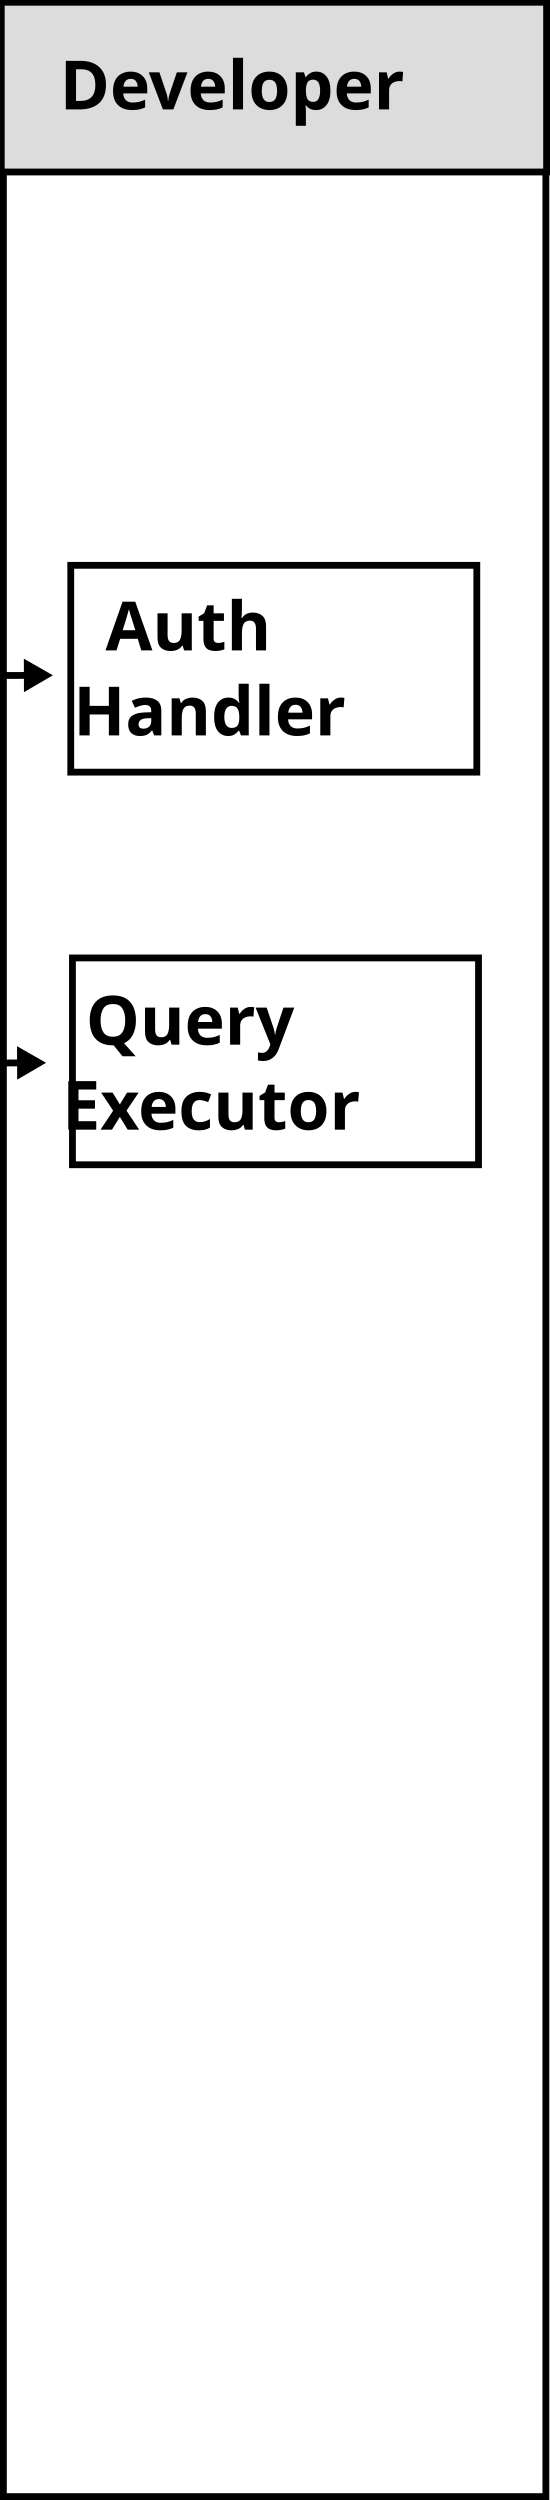
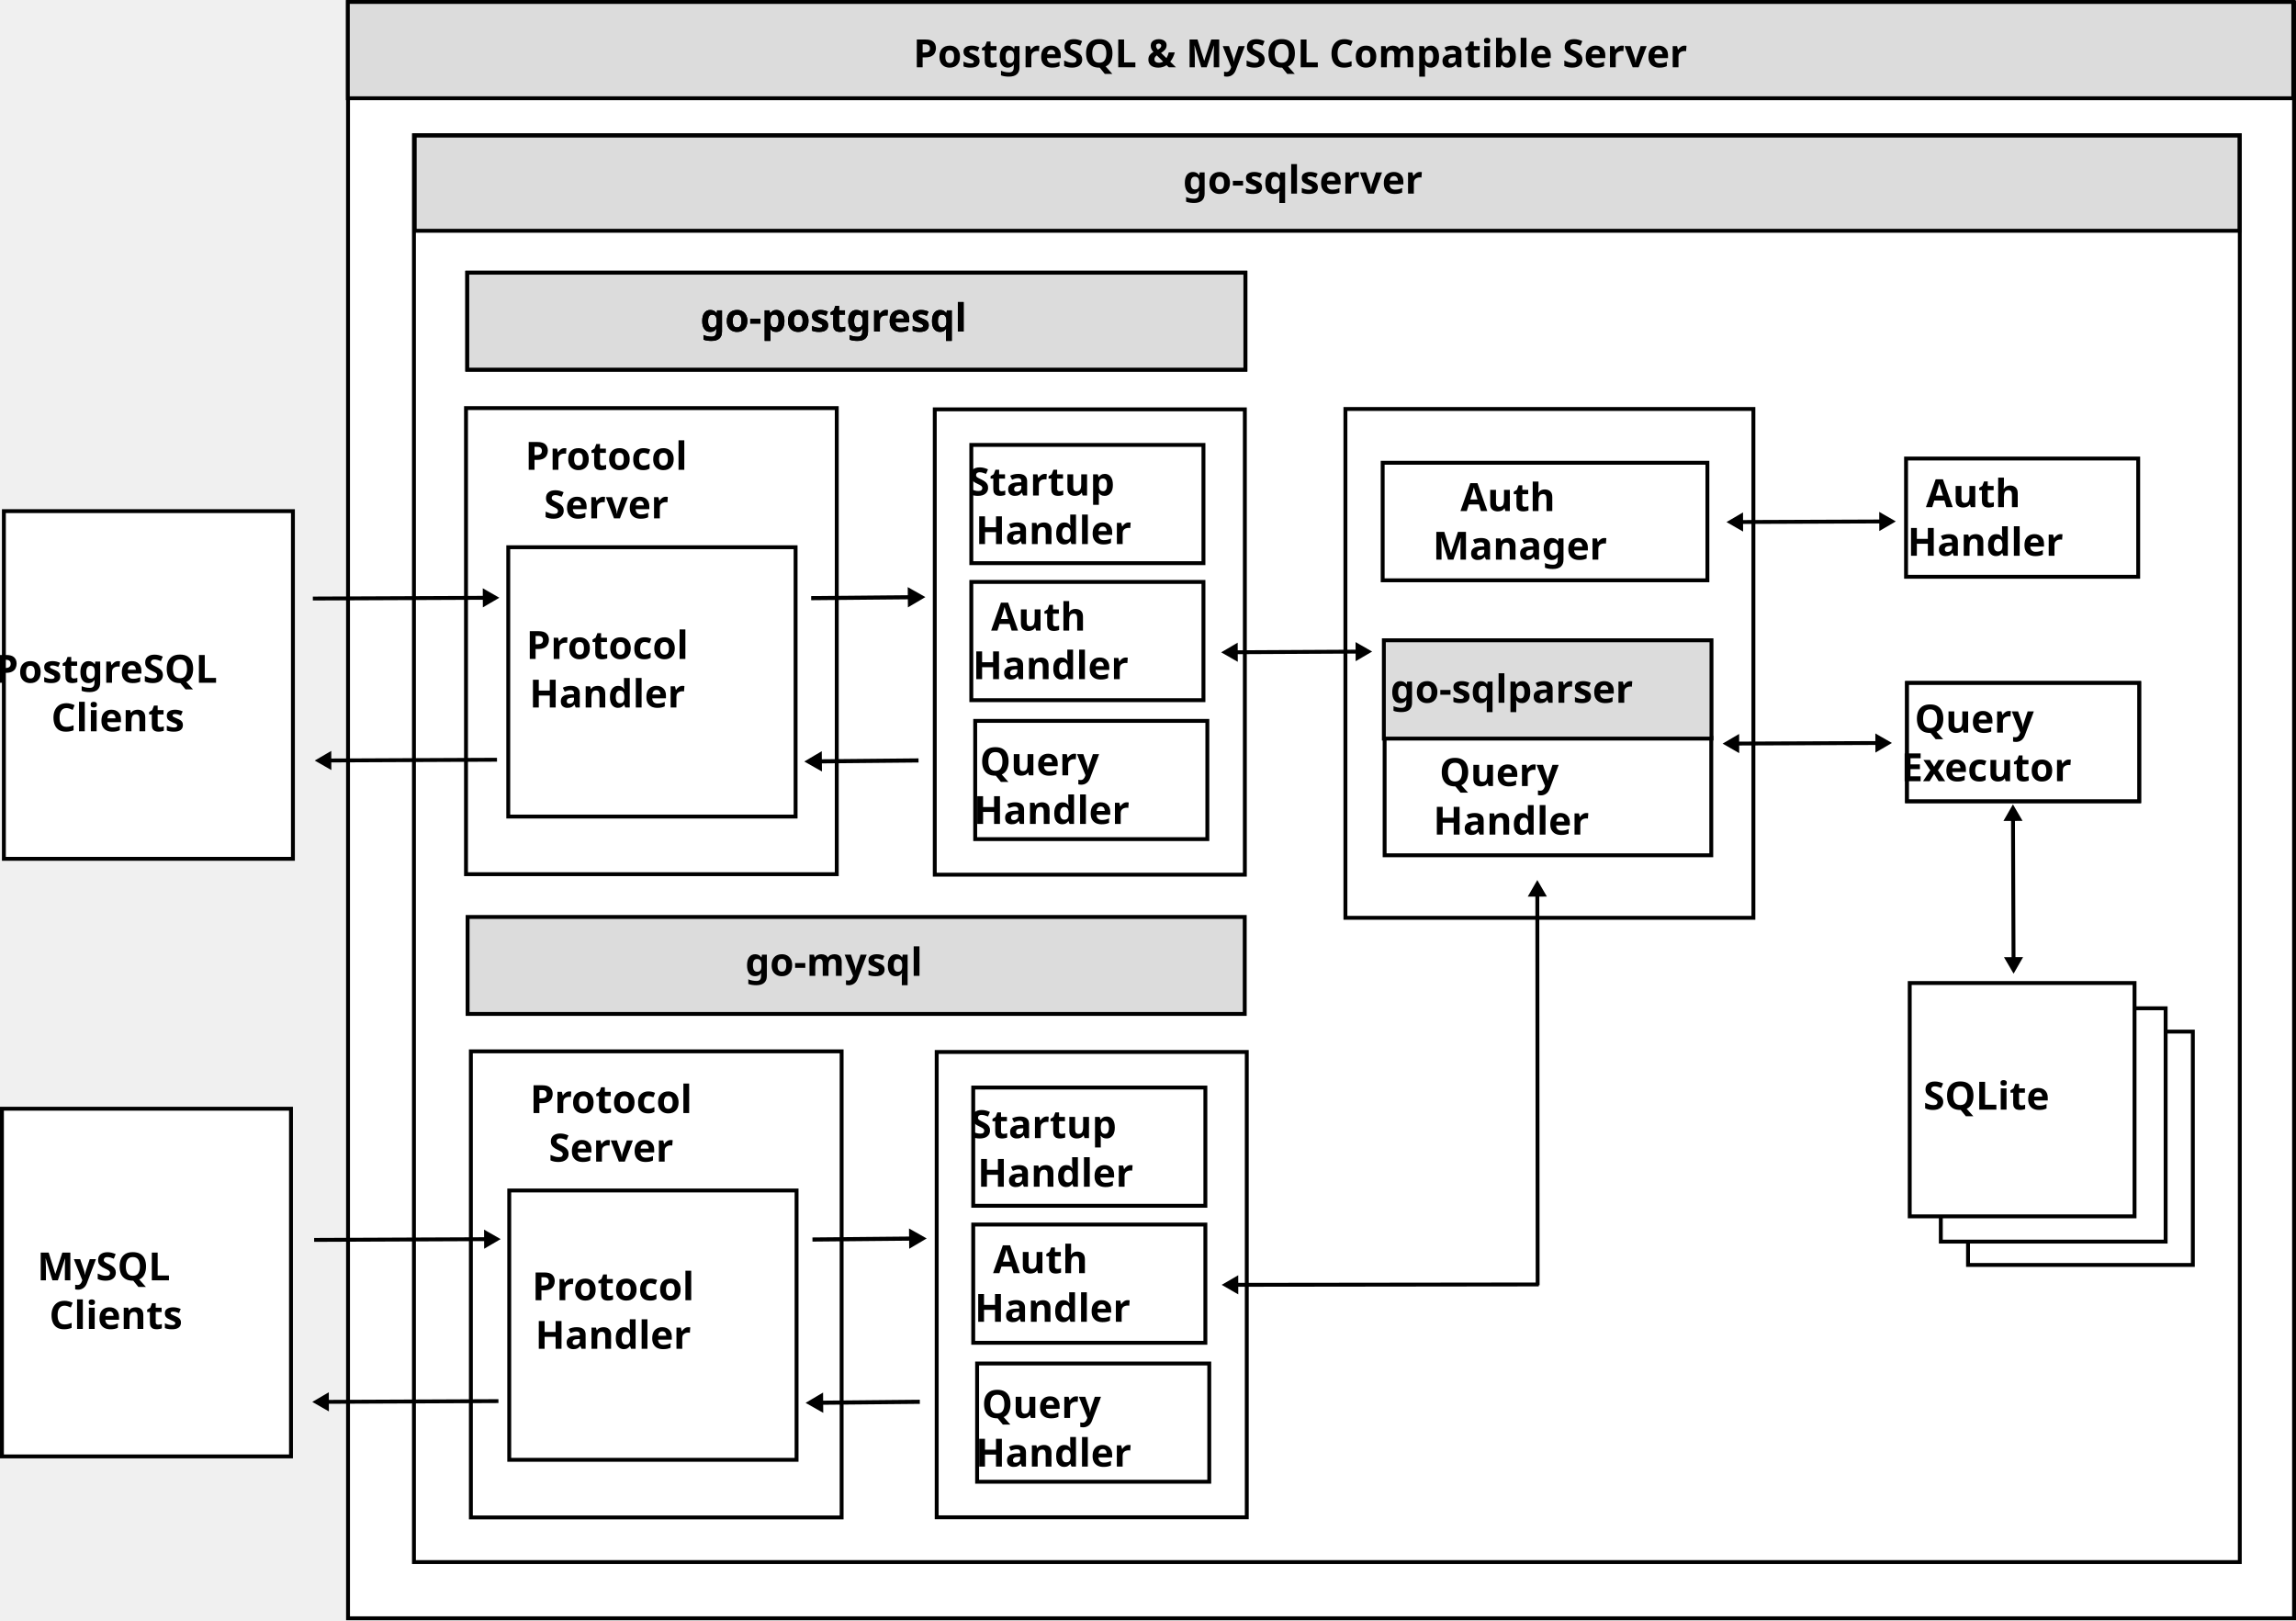
- <svg xmlns="http://www.w3.org/2000/svg" width="80.793" height="367.734" id="svg2" version="1.1">
+ <svg xmlns="http://www.w3.org/2000/svg" width="590.736" height="416.861" id="svg2" version="1.1" xml:space="preserve">
  <defs id="defs4">
    <marker style="overflow:visible" id="TriangleInM" refX="0" refY="0" orient="auto" viewBox="0 0 4.26 4.924" markerWidth="4.26" markerHeight="4.924" preserveAspectRatio="xMidYMid">
      <path transform="scale(-0.4)" style="fill:context-stroke;fill-rule:evenodd;stroke:context-stroke;stroke-width:1pt" d="M 5.77,0 -2.88,5 V -5 Z" id="path18279" />
    </marker>
    <marker style="overflow:visible" id="TriangleOutM" refX="0" refY="0" orient="auto">
      <path transform="scale(0.4)" style="fill:context-stroke;fill-rule:evenodd;stroke:context-stroke;stroke-width:1pt" d="M 5.77,0 -2.88,5 V -5 Z" id="path18288" />
    </marker>
    <linearGradient id="linearGradient5205">
      <stop style="stop-color:#370000;stop-opacity:1;" offset="0" id="stop5207" />
    </linearGradient>
    <linearGradient id="linearGradient5205-7">
      <stop id="stop5207-1" offset="0" style="stop-color:#370000;stop-opacity:1;" />
    </linearGradient>
    <linearGradient id="linearGradient5205-9">
      <stop id="stop5207-5" offset="0" style="stop-color:#370000;stop-opacity:1;" />
    </linearGradient>
    <linearGradient id="linearGradient5205-0">
      <stop id="stop5207-6" offset="0" style="stop-color:#370000;stop-opacity:1;" />
    </linearGradient>
    <linearGradient id="linearGradient5205-1">
      <stop id="stop5207-8" offset="0" style="stop-color:#370000;stop-opacity:1;" />
    </linearGradient>
    <linearGradient id="linearGradient5205-5">
      <stop id="stop5207-4" offset="0" style="stop-color:#370000;stop-opacity:1;" />
    </linearGradient>
    <linearGradient id="linearGradient5205-3">
      <stop id="stop5207-83" offset="0" style="stop-color:#370000;stop-opacity:1;" />
    </linearGradient>
    <marker style="overflow:visible" id="TriangleOutM-9" refX="0" refY="0" orient="auto">
      <path transform="scale(0.4)" style="fill:context-stroke;fill-rule:evenodd;stroke:context-stroke;stroke-width:1pt" d="M 5.77,0 -2.88,5 V -5 Z" id="path18288-3" />
    </marker>
    <marker style="overflow:visible" id="TriangleInM-8" refX="0" refY="0" orient="auto" viewBox="0 0 4.26 4.924" markerWidth="4.26" markerHeight="4.924" preserveAspectRatio="xMidYMid">
      <path transform="scale(-0.4)" style="fill:context-stroke;fill-rule:evenodd;stroke:context-stroke;stroke-width:1pt" d="M 5.77,0 -2.88,5 V -5 Z" id="path18279-0" />
    </marker>
  </defs>
-   <g id="layer2" transform="translate(-323.5522,16.49188)" style="display:inline">
-     <rect y="-50.738" x="-66.912" height="415.798" width="486.706" id="rect9" style="fill:#ffffff;fill-opacity:1;stroke:#000000;stroke-width:1;stroke-miterlimit:2.154;stroke-dasharray:none;stroke-opacity:1" />
-     <rect y="-15.992" x="324.052" height="366.734" width="79.793" id="rect4" style="fill:#ffffff;fill-opacity:1;stroke:#000000;stroke-width:1;stroke-miterlimit:2.154;stroke-dasharray:none;stroke-opacity:1" />
-     <rect y="-16.592" x="-50.016" height="367.255" width="359.413" id="rect18008" style="fill:#ffffff;fill-opacity:1;stroke:#000000;stroke-width:1;stroke-miterlimit:2.154;stroke-dasharray:none;stroke-opacity:1" />
+   <g id="layer2" transform="translate(156.4483,51.30798)" style="display:inline">
+     <rect y="-50.731" x="-66.905" height="415.784" width="500.692" id="rect9" style="fill:#ffffff;fill-opacity:1;stroke:#000000;stroke-width:1;stroke-miterlimit:2.154;stroke-dasharray:none;stroke-opacity:1" />
+     <rect y="-16.521" x="-49.945" height="367.114" width="469.772" id="rect18008" style="fill:#ffffff;fill-opacity:1;stroke:#000000;stroke-width:1;stroke-miterlimit:2.154;stroke-dasharray:none;stroke-opacity:1" />
    <rect y="53.688" x="-36.548" height="119.919" width="95.389" id="rect3109" style="fill:#ffffff;fill-opacity:1;stroke:#000000;stroke-width:1;stroke-miterlimit:2.154;stroke-dasharray:none;stroke-opacity:1" />
    <rect y="18.85" x="-36.224" height="24.947" width="200.197" id="rect3129" style="fill:#dcdcdc;fill-opacity:1;stroke:#000000;stroke-width:1;stroke-miterlimit:2.154;stroke-dasharray:none;stroke-opacity:1" />
    <rect y="80.199" x="-155.448" height="89.455" width="74.367" id="rect3165" style="fill:#ffffff;fill-opacity:1;stroke:#000000;stroke-width:1;stroke-miterlimit:2.154;stroke-dasharray:none;stroke-opacity:1" />
    <rect y="54.014" x="84.058" height="119.722" width="79.78" id="rect14031" style="fill:#ffffff;fill-opacity:1;stroke:#000000;stroke-width:1;stroke-miterlimit:2.154;stroke-dasharray:none;stroke-opacity:1" />
-     <rect y="-16.16" x="323.737" height="24.967" width="80.217" id="rect15257" style="fill:#dcdcdc;fill-opacity:1;stroke:#000000;stroke-width:1;stroke-miterlimit:2.154;stroke-dasharray:none;stroke-opacity:1" />
-     <rect y="-50.815" x="-66.962" height="24.792" width="486.556" id="rect16225" style="fill:#dcdcdc;fill-opacity:1;stroke:#000000;stroke-width:1;stroke-miterlimit:2.154;stroke-dasharray:none;stroke-opacity:1" />
+     <rect y="-50.808" x="-66.955" height="24.778" width="500.542" id="rect16225" style="fill:#dcdcdc;fill-opacity:1;stroke:#000000;stroke-width:1;stroke-miterlimit:2.154;stroke-dasharray:none;stroke-opacity:1" />
    <path style="fill:none;stroke:#000000;stroke-width:1.061px;stroke-linecap:butt;stroke-linejoin:miter;stroke-opacity:1;marker-end:url(#TriangleOutM)" d="m 52.253,102.587 26.375,-0.246" id="path18532" />
    <path style="fill:none;stroke:#000000;stroke-width:1;stroke-linecap:butt;stroke-linejoin:miter;stroke-miterlimit:4;stroke-dasharray:none;stroke-opacity:1;marker-end:url(#TriangleOutM)" d="m -75.957,102.687 45.149,-0.191" id="path18618" />
    <rect y="89.486" x="-25.676" height="69.294" width="73.926" id="rect5305" style="fill:#ffffff;fill-opacity:1;stroke:#000000;stroke-width:1;stroke-miterlimit:2.154;stroke-dasharray:none;stroke-opacity:1" />
    <path style="fill:none;stroke:#000000;stroke-width:1;stroke-linecap:butt;stroke-linejoin:miter;stroke-miterlimit:4;stroke-dasharray:none;stroke-opacity:1;marker-start:url(#TriangleInM)" d="m -72.625,144.358 44.048,-0.198" id="path7881" />
    <path style="fill:none;stroke:#000000;stroke-width:1.061px;stroke-linecap:butt;stroke-linejoin:miter;stroke-opacity:1;marker-start:url(#TriangleInM)" d="m 53.503,144.587 26.375,-0.246" id="path2478" />
    <rect y="63.165" x="93.459" height="30.421" width="59.729" id="rect1" style="fill:#ffffff;fill-opacity:1;stroke:#000000;stroke-width:1;stroke-miterlimit:2.154;stroke-dasharray:none;stroke-opacity:1" />
    <rect y="98.415" x="93.459" height="30.421" width="59.729" id="rect2" style="fill:#ffffff;fill-opacity:1;stroke:#000000;stroke-width:1;stroke-miterlimit:2.154;stroke-dasharray:none;stroke-opacity:1" />
    <rect y="134.165" x="94.459" height="30.421" width="59.729" id="rect3" style="fill:#ffffff;fill-opacity:1;stroke:#000000;stroke-width:1;stroke-miterlimit:2.154;stroke-dasharray:none;stroke-opacity:1" />
    <rect y="66.665" x="333.959" height="30.421" width="59.729" id="rect6" style="fill:#ffffff;fill-opacity:1;stroke:#000000;stroke-width:1;stroke-miterlimit:2.154;stroke-dasharray:none;stroke-opacity:1" />
    <rect y="124.415" x="334.209" height="30.421" width="59.729" id="rect7" style="fill:#ffffff;fill-opacity:1;stroke:#000000;stroke-width:1;stroke-miterlimit:2.154;stroke-dasharray:none;stroke-opacity:1" />
    <rect y="184.613" x="-36.139" height="24.948" width="199.948" id="rect3129-4" style="display:inline;fill:#dcdcdc;fill-opacity:1;stroke:#000000;stroke-width:1;stroke-miterlimit:2.154;stroke-dasharray:none;stroke-opacity:1" />
    <text xml:space="preserve" style="font-style:normal;font-variant:normal;font-weight:normal;font-stretch:normal;line-height:0%;font-family:Arial;-inkscape-font-specification:Arial;text-align:center;letter-spacing:0px;word-spacing:0px;writing-mode:lr-tb;text-anchor:middle;display:inline;fill:#000000;fill-opacity:1;stroke:none;stroke-width:1;stroke-miterlimit:2.154;stroke-dasharray:none" x="66.438" y="199.763" id="text3131-9">
      <tspan y="199.763" x="66.438" id="tspan3133-7" style="font-style:normal;font-variant:normal;font-weight:bold;font-stretch:normal;font-size:10px;line-height:1.25;font-family:'Source Code Pro';-inkscape-font-specification:'Source Code Pro Bold';stroke-width:1;stroke-miterlimit:2.154;stroke-dasharray:none">go-mysql</tspan>
    </text>
    <rect y="219.35" x="84.552" height="119.722" width="79.78" id="rect14031-1" style="display:inline;fill:#ffffff;fill-opacity:1;stroke:#000000;stroke-width:1;stroke-miterlimit:2.154;stroke-dasharray:none;stroke-opacity:1" />
    <rect y="228.501" x="93.952" height="30.421" width="59.729" id="rect1-7" style="display:inline;fill:#ffffff;fill-opacity:1;stroke:#000000;stroke-width:1;stroke-miterlimit:2.154;stroke-dasharray:none;stroke-opacity:1" />
    <rect y="263.751" x="93.952" height="30.421" width="59.729" id="rect2-2" style="display:inline;fill:#ffffff;fill-opacity:1;stroke:#000000;stroke-width:1;stroke-miterlimit:2.154;stroke-dasharray:none;stroke-opacity:1" />
    <rect y="299.501" x="94.952" height="30.421" width="59.729" id="rect3-3" style="display:inline;fill:#ffffff;fill-opacity:1;stroke:#000000;stroke-width:1;stroke-miterlimit:2.154;stroke-dasharray:none;stroke-opacity:1" />
    <text id="text3125-6" y="241.513" x="122.92" style="font-style:normal;font-variant:normal;font-weight:bold;font-stretch:normal;line-height:0%;font-family:'Source Code Pro';-inkscape-font-specification:'Source Code Pro Bold';text-align:center;letter-spacing:0px;word-spacing:0px;writing-mode:lr-tb;text-anchor:middle;display:inline;fill:#000000;fill-opacity:1;stroke:none;stroke-width:1;stroke-miterlimit:2.154;stroke-dasharray:none" xml:space="preserve">
      <tspan id="tspan3127-5" y="241.513" x="122.92" style="font-size:10px;line-height:1.25">Startup</tspan>
      <tspan y="254.013" x="122.92" style="font-size:10px;line-height:1.25" id="tspan12849-5">Handler</tspan>
    </text>
    <text id="text2-8" y="276.263" x="122.17" style="font-style:normal;font-variant:normal;font-weight:bold;font-stretch:normal;line-height:0%;font-family:'Source Code Pro';-inkscape-font-specification:'Source Code Pro Bold';text-align:center;letter-spacing:0px;word-spacing:0px;writing-mode:lr-tb;text-anchor:middle;display:inline;fill:#000000;fill-opacity:1;stroke:none;stroke-width:1;stroke-miterlimit:2.154;stroke-dasharray:none" xml:space="preserve">
      <tspan id="tspan1-1" y="276.263" x="122.17" style="font-size:10px;line-height:1.25">Auth</tspan>
      <tspan y="288.763" x="122.17" style="font-size:10px;line-height:1.25" id="tspan2-4">Handler</tspan>
    </text>
    <text id="text4-7" y="313.513" x="122.42" style="font-style:normal;font-variant:normal;font-weight:bold;font-stretch:normal;line-height:0%;font-family:'Source Code Pro';-inkscape-font-specification:'Source Code Pro Bold';text-align:center;letter-spacing:0px;word-spacing:0px;writing-mode:lr-tb;text-anchor:middle;display:inline;fill:#000000;fill-opacity:1;stroke:none;stroke-width:1;stroke-miterlimit:2.154;stroke-dasharray:none" xml:space="preserve">
      <tspan id="tspan3-1" y="313.513" x="122.42" style="font-size:10px;line-height:1.25">Query</tspan>
      <tspan y="326.013" x="122.42" style="font-size:10px;line-height:1.25" id="tspan4-3">Handler</tspan>
    </text>
    <rect y="219.188" x="-35.298" height="119.919" width="95.389" id="rect22" style="fill:#ffffff;fill-opacity:1;stroke:#000000;stroke-width:1;stroke-miterlimit:2.154;stroke-dasharray:none;stroke-opacity:1" />
    <path style="display:inline;fill:none;stroke:#000000;stroke-width:1.061px;stroke-linecap:butt;stroke-linejoin:miter;stroke-opacity:1;marker-end:url(#TriangleOutM-9)" d="m 52.587,267.601 26.375,-0.246" id="path18532-9" />
    <path style="display:inline;fill:none;stroke:#000000;stroke-width:1;stroke-linecap:butt;stroke-linejoin:miter;stroke-miterlimit:4;stroke-dasharray:none;stroke-opacity:1;marker-end:url(#TriangleOutM-9)" d="m -75.622,267.7 45.149,-0.191" id="path18618-0" />
    <path style="display:inline;fill:none;stroke:#000000;stroke-width:1;stroke-linecap:butt;stroke-linejoin:miter;stroke-miterlimit:4;stroke-dasharray:none;stroke-opacity:1;marker-start:url(#TriangleInM-8)" d="m -73.257,309.371 45.053,-0.195" id="path7881-2" />
    <path style="display:inline;fill:none;stroke:#000000;stroke-width:1.061px;stroke-linecap:butt;stroke-linejoin:miter;stroke-opacity:1;marker-start:url(#TriangleInM-8)" d="m 53.837,309.601 26.375,-0.246" id="path2478-7" />
    <rect y="233.949" x="-155.948" height="89.455" width="74.367" id="rect33" style="fill:#ffffff;fill-opacity:1;stroke:#000000;stroke-width:1;stroke-miterlimit:2.154;stroke-dasharray:none;stroke-opacity:1" />
    <rect y="18.85" x="-36.224" height="24.947" width="200.197" id="rect35" style="fill:#dcdcdc;fill-opacity:1;stroke:#000000;stroke-width:1;stroke-miterlimit:2.154;stroke-dasharray:none;stroke-opacity:1" />
    <rect y="53.919" x="189.713" height="130.912" width="104.971" id="rect36" style="fill:#ffffff;fill-opacity:1;stroke:#000000;stroke-width:1;stroke-miterlimit:2.154;stroke-dasharray:none;stroke-opacity:1" />
    <rect y="67.754" x="199.298" height="30.241" width="83.55" id="rect38" style="fill:#ffffff;fill-opacity:1;stroke:#000000;stroke-width:1;stroke-miterlimit:2.154;stroke-dasharray:none;stroke-opacity:1" />
    <rect y="138.506" x="199.8" height="30.238" width="84.046" id="rect39" style="fill:#ffffff;fill-opacity:1;stroke:#000000;stroke-width:1;stroke-miterlimit:2.154;stroke-dasharray:none;stroke-opacity:1" />
    <rect y="113.426" x="199.603" height="25.295" width="84.295" id="rect44" style="fill:#dcdcdc;fill-opacity:1;stroke:#000000;stroke-width:1;stroke-miterlimit:2.154;stroke-dasharray:none;stroke-opacity:1" />
-     <rect y="-16.49" x="-49.814" height="24.628" width="359.128" id="rect45" style="fill:#dcdcdc;fill-opacity:1;stroke:#000000;stroke-width:1;stroke-miterlimit:2.154;stroke-dasharray:none;stroke-opacity:1" />
+     <rect y="-16.421" x="-49.745" height="24.489" width="469.489" id="rect45" style="fill:#dcdcdc;fill-opacity:1;stroke:#000000;stroke-width:1;stroke-miterlimit:2.154;stroke-dasharray:none;stroke-opacity:1" />
    <path style="fill:none;stroke:#000000;stroke-width:1;stroke-linecap:butt;stroke-linejoin:miter;stroke-dasharray:none;stroke-opacity:1;marker-start:url(#TriangleInM);marker-end:url(#TriangleOutM)" d="m 160.588,116.511 33.163,-0.17" id="path18616" />
    <path style="fill:none;stroke:#000000;stroke-width:1;stroke-linecap:butt;stroke-linejoin:miter;stroke-dasharray:none;stroke-opacity:1;marker-start:url(#TriangleInM)" d="m 160.721,279.258 78.735,-0.095" id="path46" />
    <path style="fill:none;stroke:#000000;stroke-width:1;stroke-linecap:butt;stroke-linejoin:miter;stroke-dasharray:none;stroke-opacity:1;marker-end:url(#TriangleOutM)" d="m 239.17,279.356 -0.082,-101.403" id="path1" />
    <rect y="254.986" x="-25.426" height="69.294" width="73.926" id="rect5" style="fill:#ffffff;fill-opacity:1;stroke:#000000;stroke-width:1;stroke-miterlimit:2.154;stroke-dasharray:none;stroke-opacity:1" />
    <path style="fill:none;stroke:#000000;stroke-width:1;stroke-linecap:butt;stroke-linejoin:miter;stroke-dasharray:none;stroke-opacity:1;marker-start:url(#TriangleInM);marker-end:url(#TriangleOutM)" d="m 290.603,83 37.883,-0.147" id="path2" />
    <path style="fill:none;stroke:#000000;stroke-width:1;stroke-linecap:butt;stroke-linejoin:miter;stroke-dasharray:none;stroke-opacity:1;marker-start:url(#TriangleInM);marker-end:url(#TriangleOutM)" d="m 289.603,140 37.883,-0.147" id="path3" />
+     <rect y="124.415" x="334.209" height="30.421" width="59.729" id="rect4" style="fill:#ffffff;fill-opacity:1;stroke:#000000;stroke-width:1;stroke-miterlimit:2.154;stroke-dasharray:none;stroke-opacity:1" />
+     <path style="fill:none;stroke:#000000;stroke-width:1;stroke-linecap:butt;stroke-linejoin:miter;stroke-dasharray:none;stroke-opacity:1;marker-start:url(#TriangleInM);marker-end:url(#TriangleOutM)" d="m 361.471,158.485 0.147,37.883" id="path18" />
+     <rect y="214.108" x="349.903" height="60.033" width="57.842" id="rect19" style="fill:#ffffff;fill-opacity:1;stroke:#000000;stroke-width:1;stroke-miterlimit:2.154;stroke-dasharray:none;stroke-opacity:1" />
+     <rect y="208.108" x="342.903" height="60.033" width="57.842" id="rect18" style="fill:#ffffff;fill-opacity:1;stroke:#000000;stroke-width:1;stroke-miterlimit:2.154;stroke-dasharray:none;stroke-opacity:1" />
+     <rect y="201.608" x="334.903" height="60.033" width="57.842" id="rect8" style="fill:#ffffff;fill-opacity:1;stroke:#000000;stroke-width:1;stroke-miterlimit:2.154;stroke-dasharray:none;stroke-opacity:1" />
  </g>
-   <g id="layer1" transform="translate(-509.5522,-181.8703)" style="display:inline">
+   <g id="layer1" transform="translate(-29.55171,-147.0542)" style="display:inline">
    <text xml:space="preserve" style="font-style:normal;font-variant:normal;font-weight:bold;font-stretch:normal;line-height:0%;font-family:'Source Code Pro';-inkscape-font-specification:'Source Code Pro Bold';text-align:center;letter-spacing:0px;word-spacing:0px;writing-mode:lr-tb;text-anchor:middle;fill:#000000;fill-opacity:1;stroke:none;stroke-width:1;stroke-miterlimit:2.154;stroke-dasharray:none" x="196.456" y="267.921" id="text3115">
      <tspan x="196.456" y="267.921" style="font-size:10px;line-height:1.25" id="tspan6185">Protocol</tspan>
      <tspan x="196.456" y="280.421" style="font-size:10px;line-height:1.25" id="tspan13">Server</tspan>
      <tspan x="196.456" y="292.921" style="font-size:10px;line-height:1.25" id="tspan11643" />
      <tspan x="196.456" y="299.746" style="font-size:10px;line-height:1.25" id="tspan5357" />
    </text>
    <text id="text3125" y="274.539" x="308.426" style="font-style:normal;font-variant:normal;font-weight:bold;font-stretch:normal;line-height:0%;font-family:'Source Code Pro';-inkscape-font-specification:'Source Code Pro Bold';text-align:center;letter-spacing:0px;word-spacing:0px;writing-mode:lr-tb;text-anchor:middle;fill:#000000;fill-opacity:1;stroke:none;stroke-width:1;stroke-miterlimit:2.154;stroke-dasharray:none" xml:space="preserve">
      <tspan id="tspan3127" y="274.539" x="308.426" style="font-size:10px;line-height:1.25">Startup</tspan>
      <tspan y="287.039" x="308.426" style="font-size:10px;line-height:1.25" id="tspan12849">Handler</tspan>
    </text>
    <text xml:space="preserve" style="font-style:normal;font-variant:normal;font-weight:normal;font-stretch:normal;line-height:0%;font-family:Arial;-inkscape-font-specification:Arial;text-align:center;letter-spacing:0px;word-spacing:0px;writing-mode:lr-tb;text-anchor:middle;fill:#000000;fill-opacity:1;stroke:none;stroke-width:1;stroke-miterlimit:2.154;stroke-dasharray:none" x="252.353" y="232.362" id="text3131">
      <tspan y="232.362" x="252.353" id="tspan3133" style="font-style:normal;font-variant:normal;font-weight:bold;font-stretch:normal;font-size:10px;line-height:1.25;font-family:'Source Code Pro';-inkscape-font-specification:'Source Code Pro Bold';stroke-width:1;stroke-miterlimit:2.154;stroke-dasharray:none">go-postgresql</tspan>
    </text>
    <text xml:space="preserve" style="font-style:normal;font-variant:normal;font-weight:bold;font-stretch:normal;line-height:0%;font-family:'Source Code Pro';-inkscape-font-specification:'Source Code Pro Bold';text-align:center;letter-spacing:0px;word-spacing:0px;writing-mode:lr-tb;text-anchor:middle;fill:#000000;fill-opacity:1;stroke:none;stroke-width:1;stroke-miterlimit:2.154;stroke-dasharray:none" x="67.662" y="322.715" id="text3169">
      <tspan x="67.662" y="322.715" id="tspan3167" style="font-size:10px;line-height:1.25">PostgreSQL</tspan>
      <tspan x="67.662" y="335.215" style="font-size:10px;line-height:1.25" id="tspan4611">Clients</tspan>
    </text>
-     <text xml:space="preserve" style="font-style:normal;font-variant:normal;font-weight:normal;font-stretch:normal;line-height:0%;font-family:Arial;-inkscape-font-specification:Arial;text-align:center;letter-spacing:0px;word-spacing:0px;writing-mode:lr-tb;text-anchor:middle;fill:#000000;fill-opacity:1;stroke:none;stroke-width:1;stroke-miterlimit:2.154;stroke-dasharray:none" x="552.029" y="197.965" id="text15261">
-       <tspan y="197.965" x="552.029" id="tspan15259" style="font-style:normal;font-variant:normal;font-weight:bold;font-stretch:normal;font-size:10px;line-height:1.25;font-family:'Source Code Pro';-inkscape-font-specification:'Source Code Pro Bold';stroke-width:1;stroke-miterlimit:2.154;stroke-dasharray:none">Developer</tspan>
-     </text>
-     <text xml:space="preserve" style="font-style:normal;font-variant:normal;font-weight:normal;font-stretch:normal;line-height:0%;font-family:Arial;-inkscape-font-specification:Arial;text-align:center;letter-spacing:0px;word-spacing:0px;writing-mode:lr-tb;text-anchor:middle;fill:#000000;fill-opacity:1;stroke:none;stroke-width:1;stroke-miterlimit:2.154;stroke-dasharray:none" x="360.941" y="163.362" id="text16229">
-       <tspan y="163.362" x="360.941" id="tspan16227" style="font-style:normal;font-variant:normal;font-weight:bold;font-stretch:normal;font-size:10px;line-height:1.25;font-family:'Source Code Pro';-inkscape-font-specification:'Source Code Pro Bold';stroke-width:1;stroke-miterlimit:2.154;stroke-dasharray:none">PostgreSQL &amp; MySQL Compatible Server</tspan>
+     <text xml:space="preserve" style="font-style:normal;font-variant:normal;font-weight:normal;font-stretch:normal;line-height:0%;font-family:Arial;-inkscape-font-specification:Arial;text-align:center;letter-spacing:0px;word-spacing:0px;writing-mode:lr-tb;text-anchor:middle;fill:#000000;fill-opacity:1;stroke:none;stroke-width:1;stroke-miterlimit:2.154;stroke-dasharray:none" x="372.441" y="164.362" id="text16229">
+       <tspan y="164.362" x="372.441" id="tspan16227" style="font-style:normal;font-variant:normal;font-weight:bold;font-stretch:normal;font-size:10px;line-height:1.25;font-family:'Source Code Pro';-inkscape-font-specification:'Source Code Pro Bold';stroke-width:1;stroke-miterlimit:2.154;stroke-dasharray:none">PostgreSQL &amp; MySQL Compatible Server</tspan>
    </text>
    <text xml:space="preserve" style="font-style:normal;font-variant:normal;font-weight:bold;font-stretch:normal;line-height:0%;font-family:'Source Code Pro';-inkscape-font-specification:'Source Code Pro Bold';text-align:center;letter-spacing:0px;word-spacing:0px;writing-mode:lr-tb;text-anchor:middle;fill:#000000;fill-opacity:1;stroke:none;stroke-width:1;stroke-miterlimit:2.154;stroke-dasharray:none" x="196.735" y="304.083" id="text5313">
      <tspan x="196.735" y="304.083" style="font-size:10px;line-height:1.25" id="tspan5307" />
      <tspan x="196.735" y="316.583" style="font-size:10px;line-height:1.25" id="tspan5309">Protocol</tspan>
      <tspan x="196.735" y="329.083" style="font-size:10px;line-height:1.25" id="tspan5">Handler</tspan>
      <tspan x="196.735" y="335.907" style="font-size:10px;line-height:1.25" id="tspan5311" />
    </text>
    <text id="text2" y="309.289" x="307.676" style="font-style:normal;font-variant:normal;font-weight:bold;font-stretch:normal;line-height:0%;font-family:'Source Code Pro';-inkscape-font-specification:'Source Code Pro Bold';text-align:center;letter-spacing:0px;word-spacing:0px;writing-mode:lr-tb;text-anchor:middle;fill:#000000;fill-opacity:1;stroke:none;stroke-width:1;stroke-miterlimit:2.154;stroke-dasharray:none" xml:space="preserve">
      <tspan id="tspan1" y="309.289" x="307.676" style="font-size:10px;line-height:1.25">Auth</tspan>
      <tspan y="321.789" x="307.676" style="font-size:10px;line-height:1.25" id="tspan2">Handler</tspan>
    </text>
    <text id="text4" y="346.539" x="307.926" style="font-style:normal;font-variant:normal;font-weight:bold;font-stretch:normal;line-height:0%;font-family:'Source Code Pro';-inkscape-font-specification:'Source Code Pro Bold';text-align:center;letter-spacing:0px;word-spacing:0px;writing-mode:lr-tb;text-anchor:middle;fill:#000000;fill-opacity:1;stroke:none;stroke-width:1;stroke-miterlimit:2.154;stroke-dasharray:none" xml:space="preserve">
      <tspan id="tspan3" y="346.539" x="307.926" style="font-size:10px;line-height:1.25">Query</tspan>
      <tspan y="359.039" x="307.926" style="font-size:10px;line-height:1.25" id="tspan4">Handler</tspan>
    </text>
    <text id="text10" y="277.539" x="548.177" style="font-style:normal;font-variant:normal;font-weight:bold;font-stretch:normal;line-height:0%;font-family:'Source Code Pro';-inkscape-font-specification:'Source Code Pro Bold';text-align:center;letter-spacing:0px;word-spacing:0px;writing-mode:lr-tb;text-anchor:middle;fill:#000000;fill-opacity:1;stroke:none;stroke-width:1;stroke-miterlimit:2.154;stroke-dasharray:none" xml:space="preserve">
      <tspan id="tspan9" y="277.539" x="548.177" style="font-size:10px;line-height:1.25">Auth</tspan>
      <tspan y="290.039" x="548.177" style="font-size:10px;line-height:1.25" id="tspan10">Handler</tspan>
    </text>
    <text id="text12" y="335.539" x="548.427" style="font-style:normal;font-variant:normal;font-weight:bold;font-stretch:normal;line-height:0%;font-family:'Source Code Pro';-inkscape-font-specification:'Source Code Pro Bold';text-align:center;letter-spacing:0px;word-spacing:0px;writing-mode:lr-tb;text-anchor:middle;fill:#000000;fill-opacity:1;stroke:none;stroke-width:1;stroke-miterlimit:2.154;stroke-dasharray:none" xml:space="preserve">
      <tspan id="tspan11" y="335.539" x="548.427" style="font-size:10px;line-height:1.25">Query</tspan>
      <tspan y="348.039" x="548.427" style="font-size:10px;line-height:1.25" id="tspan12">Executor</tspan>
    </text>
    <text xml:space="preserve" style="font-style:normal;font-variant:normal;font-weight:bold;font-stretch:normal;line-height:0%;font-family:'Source Code Pro';-inkscape-font-specification:'Source Code Pro Bold';text-align:center;letter-spacing:0px;word-spacing:0px;writing-mode:lr-tb;text-anchor:middle;fill:#000000;fill-opacity:1;stroke:none;stroke-width:1;stroke-miterlimit:2.154;stroke-dasharray:none" x="197.706" y="433.421" id="text27">
      <tspan x="197.706" y="433.421" style="font-size:10px;line-height:1.25" id="tspan24">Protocol</tspan>
      <tspan x="197.706" y="445.921" style="font-size:10px;line-height:1.25" id="tspan25">Server</tspan>
      <tspan x="197.706" y="458.421" style="font-size:10px;line-height:1.25" id="tspan26" />
      <tspan x="197.706" y="465.246" style="font-size:10px;line-height:1.25" id="tspan27" />
    </text>
    <text xml:space="preserve" style="font-style:normal;font-variant:normal;font-weight:bold;font-stretch:normal;line-height:0%;font-family:'Source Code Pro';-inkscape-font-specification:'Source Code Pro Bold';text-align:center;letter-spacing:0px;word-spacing:0px;writing-mode:lr-tb;text-anchor:middle;fill:#000000;fill-opacity:1;stroke:none;stroke-width:1;stroke-miterlimit:2.154;stroke-dasharray:none" x="67.162" y="476.465" id="text35">
      <tspan x="67.162" y="476.465" id="tspan34" style="font-size:10px;line-height:1.25">MySQL</tspan>
      <tspan x="67.162" y="488.965" style="font-size:10px;line-height:1.25" id="tspan35">Clients</tspan>
    </text>
    <text xml:space="preserve" style="font-style:normal;font-variant:normal;font-weight:normal;font-stretch:normal;line-height:0%;font-family:Arial;-inkscape-font-specification:Arial;text-align:center;letter-spacing:0px;word-spacing:0px;writing-mode:lr-tb;text-anchor:middle;fill:#000000;fill-opacity:1;stroke:none;stroke-width:1;stroke-miterlimit:2.154;stroke-dasharray:none" x="252.353" y="232.362" id="text36">
      <tspan y="232.362" x="252.353" id="tspan36" style="font-style:normal;font-variant:normal;font-weight:bold;font-stretch:normal;font-size:10px;line-height:1.25;font-family:'Source Code Pro';-inkscape-font-specification:'Source Code Pro Bold';stroke-width:1;stroke-miterlimit:2.154;stroke-dasharray:none">go-postgresql</tspan>
    </text>
    <text id="text42" y="278.539" x="428.426" style="font-style:normal;font-variant:normal;font-weight:bold;font-stretch:normal;line-height:0%;font-family:'Source Code Pro';-inkscape-font-specification:'Source Code Pro Bold';text-align:center;letter-spacing:0px;word-spacing:0px;writing-mode:lr-tb;text-anchor:middle;fill:#000000;fill-opacity:1;stroke:none;stroke-width:1;stroke-miterlimit:2.154;stroke-dasharray:none" xml:space="preserve">
      <tspan id="tspan41" y="278.539" x="428.426" style="font-size:10px;line-height:1.25">Auth</tspan>
      <tspan y="291.039" x="428.426" style="font-size:10px;line-height:1.25" id="tspan42">Manager</tspan>
    </text>
    <text id="text44" y="349.289" x="426.176" style="font-style:normal;font-variant:normal;font-weight:bold;font-stretch:normal;line-height:0%;font-family:'Source Code Pro';-inkscape-font-specification:'Source Code Pro Bold';text-align:center;letter-spacing:0px;word-spacing:0px;writing-mode:lr-tb;text-anchor:middle;fill:#000000;fill-opacity:1;stroke:none;stroke-width:1;stroke-miterlimit:2.154;stroke-dasharray:none" xml:space="preserve">
      <tspan id="tspan43" y="349.289" x="426.176" style="font-size:10px;line-height:1.25">Query</tspan>
      <tspan y="361.789" x="426.176" style="font-size:10px;line-height:1.25" id="tspan44">Handler</tspan>
    </text>
    <text xml:space="preserve" style="font-style:normal;font-variant:normal;font-weight:normal;font-stretch:normal;line-height:0%;font-family:Arial;-inkscape-font-specification:Arial;text-align:center;letter-spacing:0px;word-spacing:0px;writing-mode:lr-tb;text-anchor:middle;fill:#000000;fill-opacity:1;stroke:none;stroke-width:1;stroke-miterlimit:2.154;stroke-dasharray:none" x="426.853" y="327.862" id="text45">
      <tspan y="327.862" x="426.853" id="tspan45" style="font-style:normal;font-variant:normal;font-weight:bold;font-stretch:normal;font-size:10px;line-height:1.25;font-family:'Source Code Pro';-inkscape-font-specification:'Source Code Pro Bold';stroke-width:1;stroke-miterlimit:2.154;stroke-dasharray:none">go-sqlparser</tspan>
    </text>
-     <text xml:space="preserve" style="font-style:normal;font-variant:normal;font-weight:normal;font-stretch:normal;line-height:0%;font-family:Arial;-inkscape-font-specification:Arial;text-align:center;letter-spacing:0px;word-spacing:0px;writing-mode:lr-tb;text-anchor:middle;fill:#000000;fill-opacity:1;stroke:none;stroke-width:1;stroke-miterlimit:2.154;stroke-dasharray:none" x="312.103" y="196.862" id="text46">
-       <tspan y="196.862" x="312.103" id="tspan46" style="font-style:normal;font-variant:normal;font-weight:bold;font-stretch:normal;font-size:10px;line-height:1.25;font-family:'Source Code Pro';-inkscape-font-specification:'Source Code Pro Bold';stroke-width:1;stroke-miterlimit:2.154;stroke-dasharray:none">go-sqlserver</tspan>
+     <text xml:space="preserve" style="font-style:normal;font-variant:normal;font-weight:normal;font-stretch:normal;line-height:0%;font-family:Arial;-inkscape-font-specification:Arial;text-align:center;letter-spacing:0px;word-spacing:0px;writing-mode:lr-tb;text-anchor:middle;fill:#000000;fill-opacity:1;stroke:none;stroke-width:1;stroke-miterlimit:2.154;stroke-dasharray:none" x="373.103" y="196.862" id="text46">
+       <tspan y="196.862" x="373.103" id="tspan46" style="font-style:normal;font-variant:normal;font-weight:bold;font-stretch:normal;font-size:10px;line-height:1.25;font-family:'Source Code Pro';-inkscape-font-specification:'Source Code Pro Bold';stroke-width:1;stroke-miterlimit:2.154;stroke-dasharray:none">go-sqlserver</tspan>
    </text>
    <text xml:space="preserve" style="font-style:normal;font-variant:normal;font-weight:bold;font-stretch:normal;line-height:0%;font-family:'Source Code Pro';-inkscape-font-specification:'Source Code Pro Bold';text-align:center;letter-spacing:0px;word-spacing:0px;writing-mode:lr-tb;text-anchor:middle;fill:#000000;fill-opacity:1;stroke:none;stroke-width:1;stroke-miterlimit:2.154;stroke-dasharray:none" x="198.235" y="469.083" id="text14">
      <tspan x="198.235" y="469.083" style="font-size:10px;line-height:1.25" id="tspan6" />
      <tspan x="198.235" y="481.583" style="font-size:10px;line-height:1.25" id="tspan7">Protocol</tspan>
      <tspan x="198.235" y="494.083" style="font-size:10px;line-height:1.25" id="tspan8">Handler</tspan>
      <tspan x="198.235" y="500.907" style="font-size:10px;line-height:1.25" id="tspan14" />
    </text>
+     <text id="text16" y="432.539" x="548.427" style="font-style:normal;font-variant:normal;font-weight:bold;font-stretch:normal;line-height:0%;font-family:'Source Code Pro';-inkscape-font-specification:'Source Code Pro Bold';text-align:center;letter-spacing:0px;word-spacing:0px;writing-mode:lr-tb;text-anchor:middle;fill:#000000;fill-opacity:1;stroke:none;stroke-width:1;stroke-miterlimit:2.154;stroke-dasharray:none" xml:space="preserve">
+       <tspan y="432.539" x="548.427" style="font-size:10px;line-height:1.25" id="tspan17">SQLite</tspan>
+     </text>
  </g>
-   <g id="layer3" transform="translate(-375.5522,4.520188)" />
+   <g id="layer3" transform="translate(104.4483,39.33629)" />
</svg>
